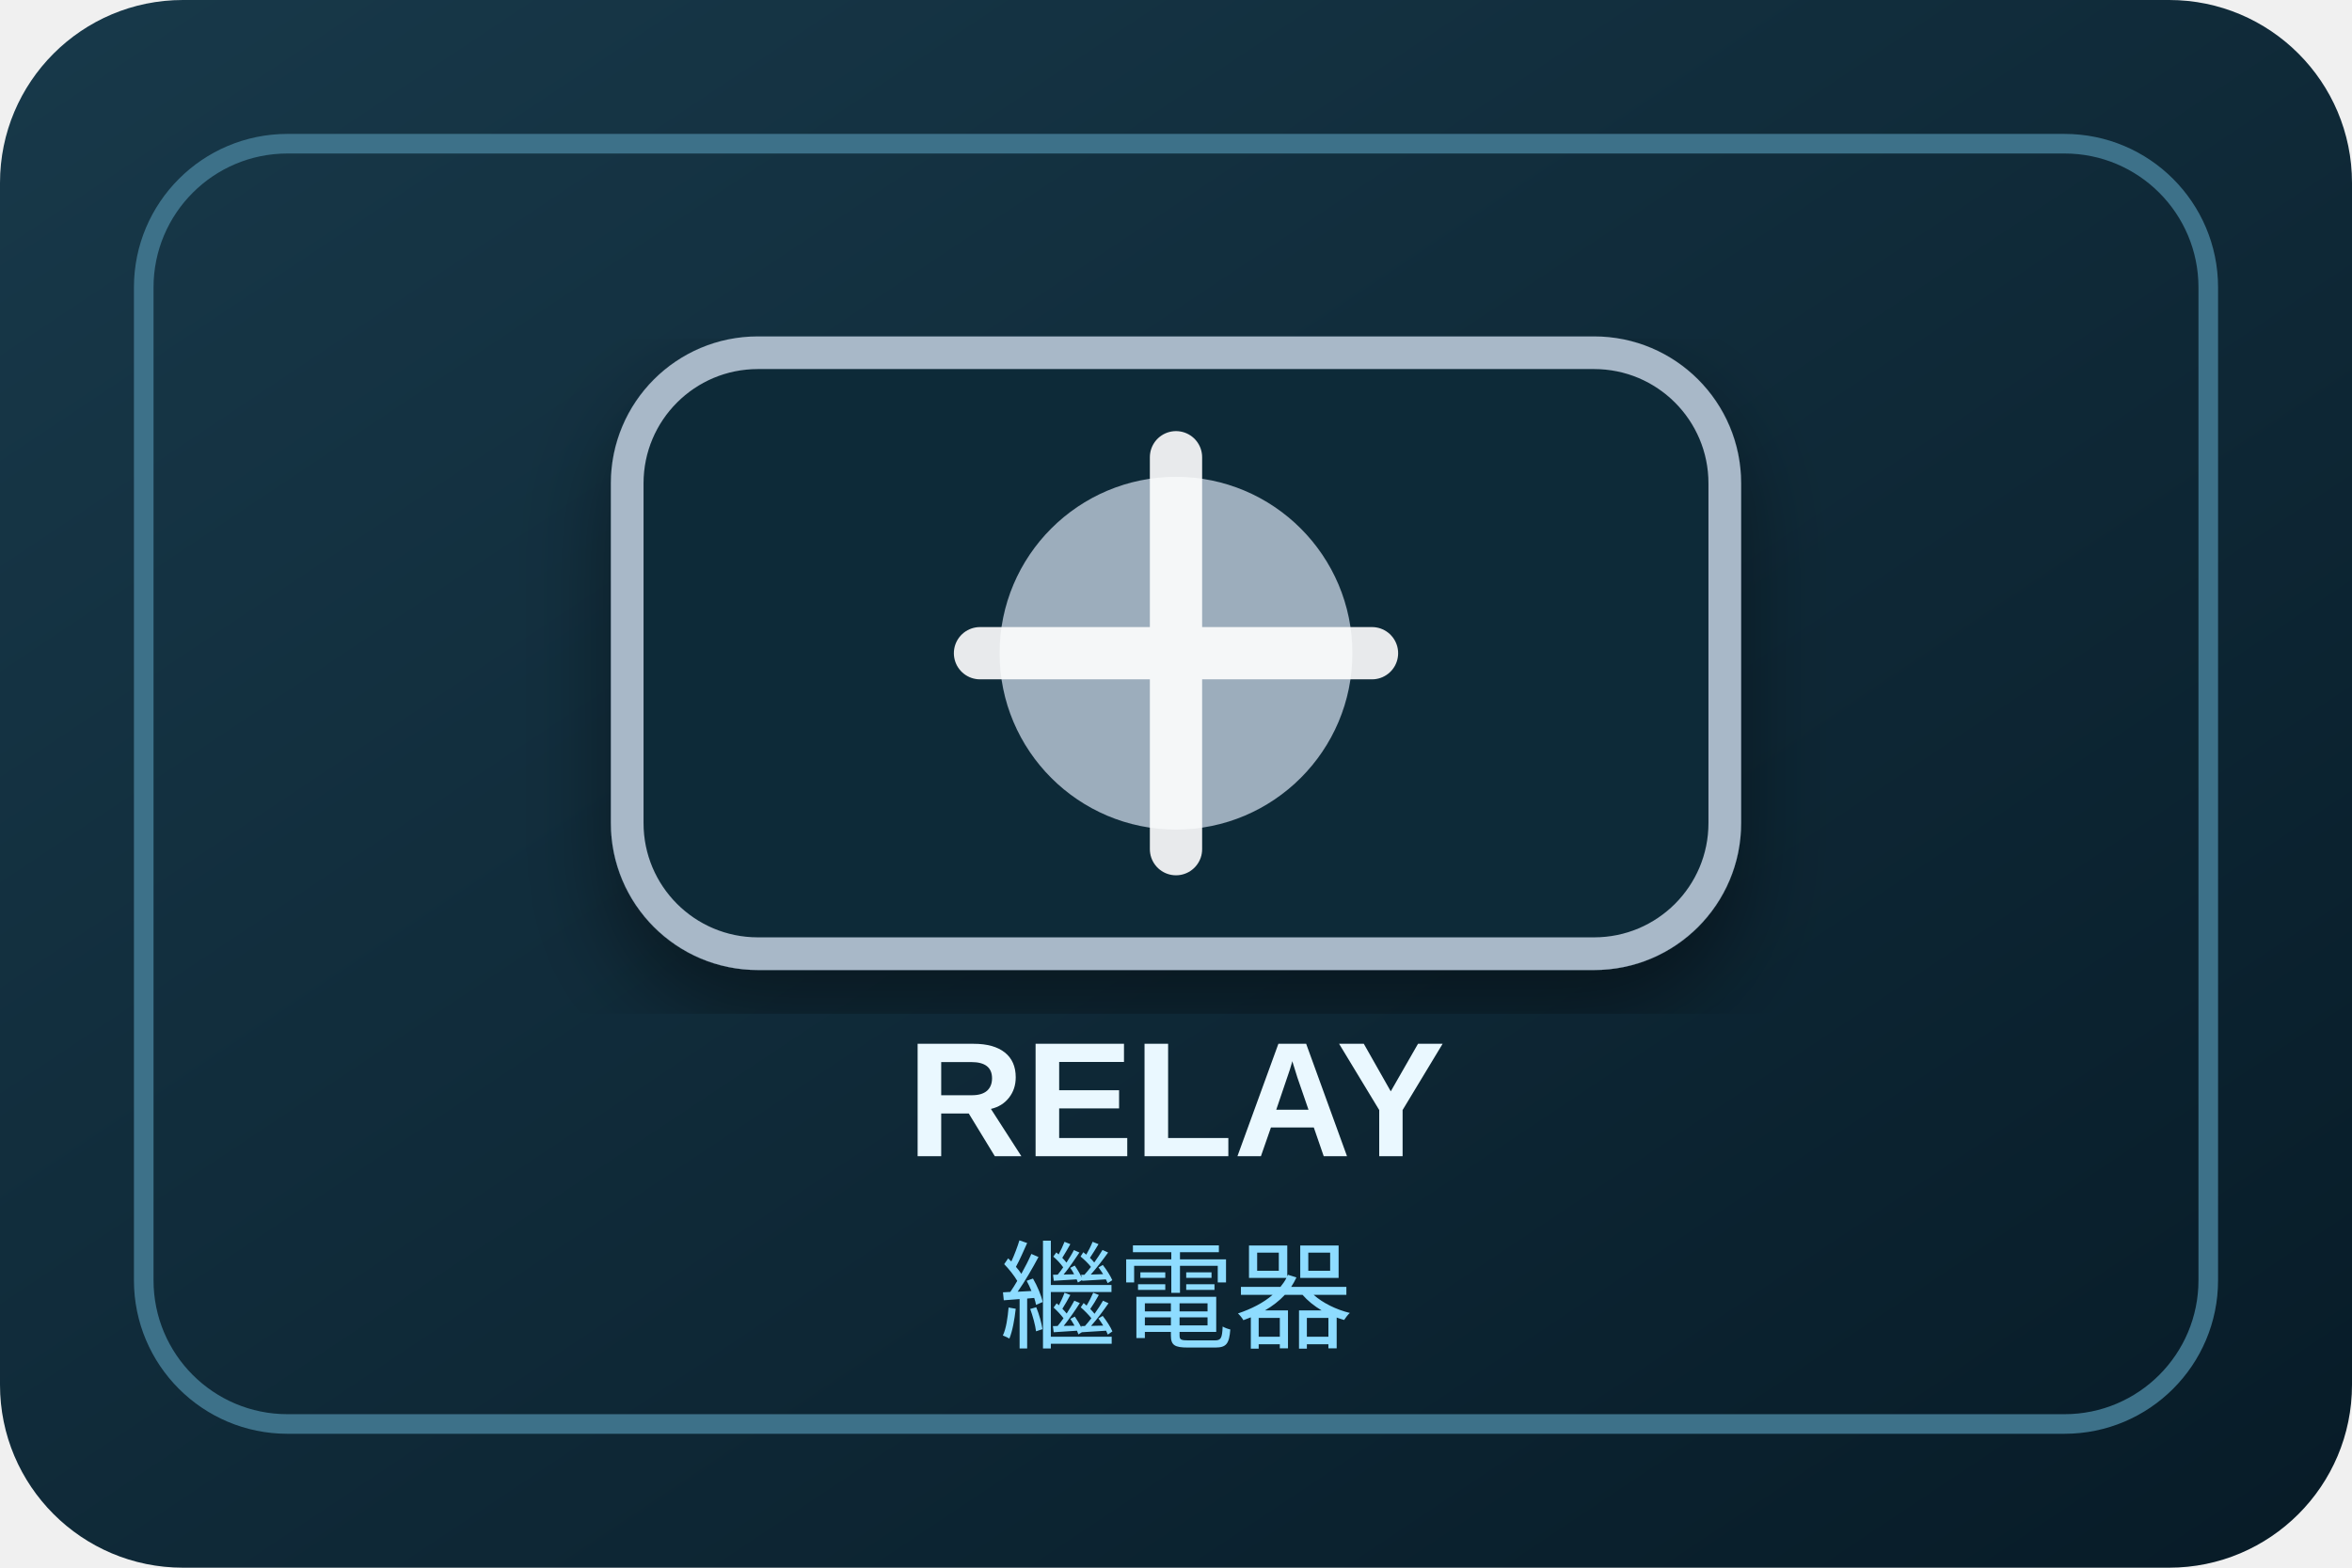
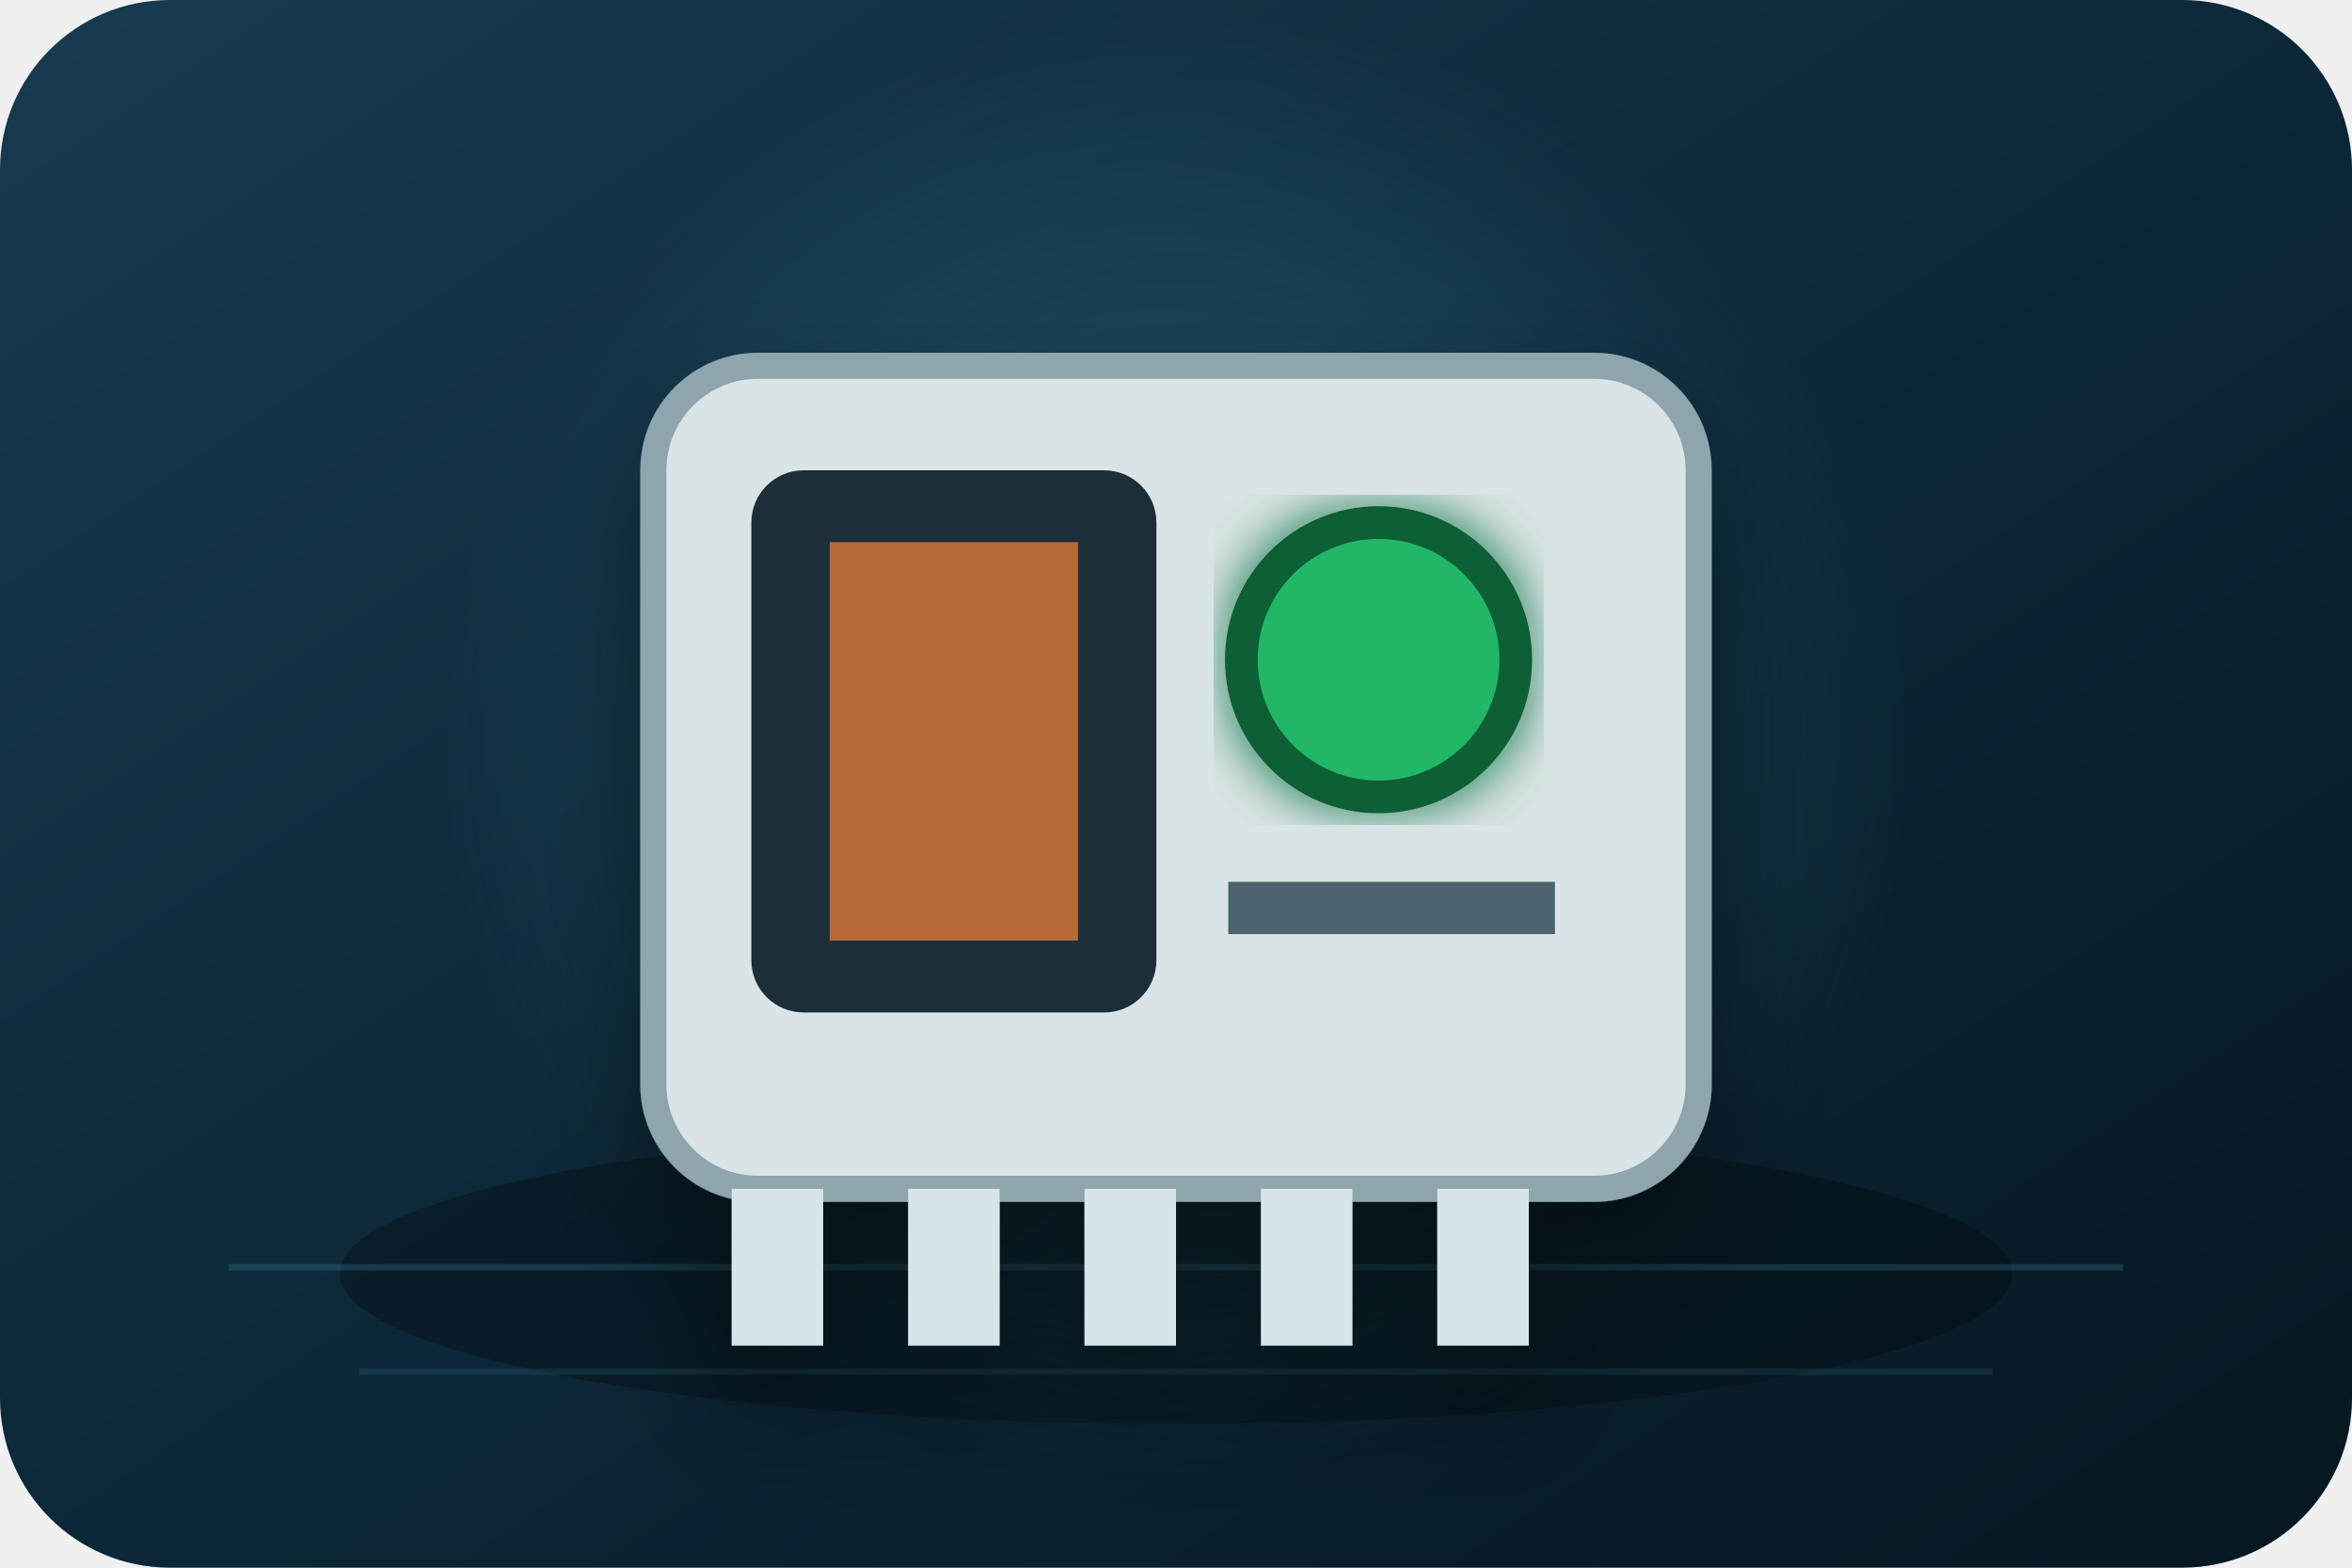
<svg xmlns="http://www.w3.org/2000/svg" width="360" height="240" viewBox="0 0 360 240">
  <defs>
-     <linearGradient id="g" x1="0" y1="0" x2="1" y2="1">
-       <stop stop-color="#18394a" />
-       <stop offset="1" stop-color="#071b27" />
+     <linearGradient id="bg" x1="0" y1="0" x2="1" y2="1">
+       <stop stop-color="#183b50" />
+       <stop offset=".55" stop-color="#0b2636" />
+       <stop offset="1" stop-color="#061720" />
    </linearGradient>
-     <filter id="s">
-       <feDropShadow dx="0" dy="7" stdDeviation="7" flood-opacity=".42" />
+     <radialGradient id="halo">
+       <stop stop-color="#5bd8ff" stop-opacity=".28" />
+       <stop offset="1" stop-color="#5bd8ff" stop-opacity="0" />
+     </radialGradient>
+     <linearGradient id="metal" x1="0" y1="0" x2="1" y2="1">
+       <stop stop-color="#dbe7ec" />
+       <stop offset=".35" stop-color="#8498a2" />
+       <stop offset=".7" stop-color="#344a54" />
+       <stop offset="1" stop-color="#172b34" />
+     </linearGradient>
+     <linearGradient id="black" x1="0" y1="0" x2="1" y2="1">
+       <stop stop-color="#53636b" />
+       <stop offset=".28" stop-color="#171e22" />
+       <stop offset="1" stop-color="#050708" />
+     </linearGradient>
+     <linearGradient id="orange" x1="0" y1="0" x2="1" y2="1">
+       <stop stop-color="#ffd064" />
+       <stop offset=".45" stop-color="#f59e0b" />
+       <stop offset="1" stop-color="#9a4d00" />
+     </linearGradient>
+     <linearGradient id="blue" x1="0" y1="0" x2="1" y2="1">
+       <stop stop-color="#88e8ff" />
+       <stop offset=".45" stop-color="#1599d5" />
+       <stop offset="1" stop-color="#064e72" />
+     </linearGradient>
+     <linearGradient id="green" x1="0" y1="0" x2="1" y2="1">
+       <stop stop-color="#b8ffcf" />
+       <stop offset=".45" stop-color="#27c56f" />
+       <stop offset="1" stop-color="#08743a" />
+     </linearGradient>
+     <linearGradient id="red" x1="0" y1="0" x2="1" y2="1">
+       <stop stop-color="#ffb7aa" />
+       <stop offset=".45" stop-color="#ed4f3d" />
+       <stop offset="1" stop-color="#7d1813" />
+     </linearGradient>
+     <filter id="shadow" x="-30%" y="-30%" width="160%" height="180%">
+       <feDropShadow dx="0" dy="10" stdDeviation="9" flood-color="#000" flood-opacity=".55" />
+     </filter>
+     <filter id="glow">
+       <feGaussianBlur stdDeviation="4" result="b" />
+       <feMerge>
+         <feMergeNode in="b" />
+         <feMergeNode in="SourceGraphic" />
+       </feMerge>
    </filter>
  </defs>
-   <rect width="360" height="240" rx="28" fill="url(#g)" />
-   <rect x="22" y="22" width="316" height="196" rx="22" fill="none" stroke="#3d7189" stroke-width="3" />
-   <g filter="url(#s)">
-     <rect x="96" y="54" width="168" height="92" rx="20" fill="#102b39" stroke="#a8b8c8" stroke-width="5" />
-     <circle cx="180" cy="100" r="27" fill="#a8b8c8" opacity=".92" />
-     <path d="M150 100h60M180 70v60" stroke="#fff" stroke-width="8" stroke-linecap="round" opacity=".9" />
+   <rect width="360" height="240" rx="26" fill="url(#bg)" />
+   <ellipse cx="180" cy="195" rx="128" ry="23" fill="#000" opacity=".28" />
+   <circle cx="180" cy="114" r="112" fill="url(#halo)" />
+   <path d="M35 194H325" stroke="#67c9eb" stroke-opacity=".16" />
+   <path d="M55 210H305" stroke="#67c9eb" stroke-opacity=".1" />
+   <g filter="url(#shadow)">
+     <rect x="100" y="56" width="160" height="126" rx="16" fill="#d9e4e7" stroke="#8ea5ae" stroke-width="4" />
+     <rect x="115" y="72" width="62" height="83" rx="8" fill="#1b2f38" />
+     <path d="M127 83h38v61h-38Z" fill="#b56a34" />
+     <circle cx="211" cy="101" r="21" fill="#21b766" stroke="#0a5e35" stroke-width="5" filter="url(#glow)" />
+     <path d="M188 139h50" stroke="#4b636d" stroke-width="8" />
+     <g fill="#d8e5e8">
+       <rect x="112" y="182" width="14" height="24" />
+       <rect x="139" y="182" width="14" height="24" />
+       <rect x="166" y="182" width="14" height="24" />
+       <rect x="193" y="182" width="14" height="24" />
+       <rect x="220" y="182" width="14" height="24" />
+     </g>
  </g>
-   <text x="180" y="177" text-anchor="middle" font-family="Arial, sans-serif" font-size="25" font-weight="700" fill="#eaf8ff">RELAY</text>
-   <text x="180" y="205" text-anchor="middle" font-family="Noto Sans TC, Arial, sans-serif" font-size="18" fill="#8edcff">繼電器</text>
</svg>
